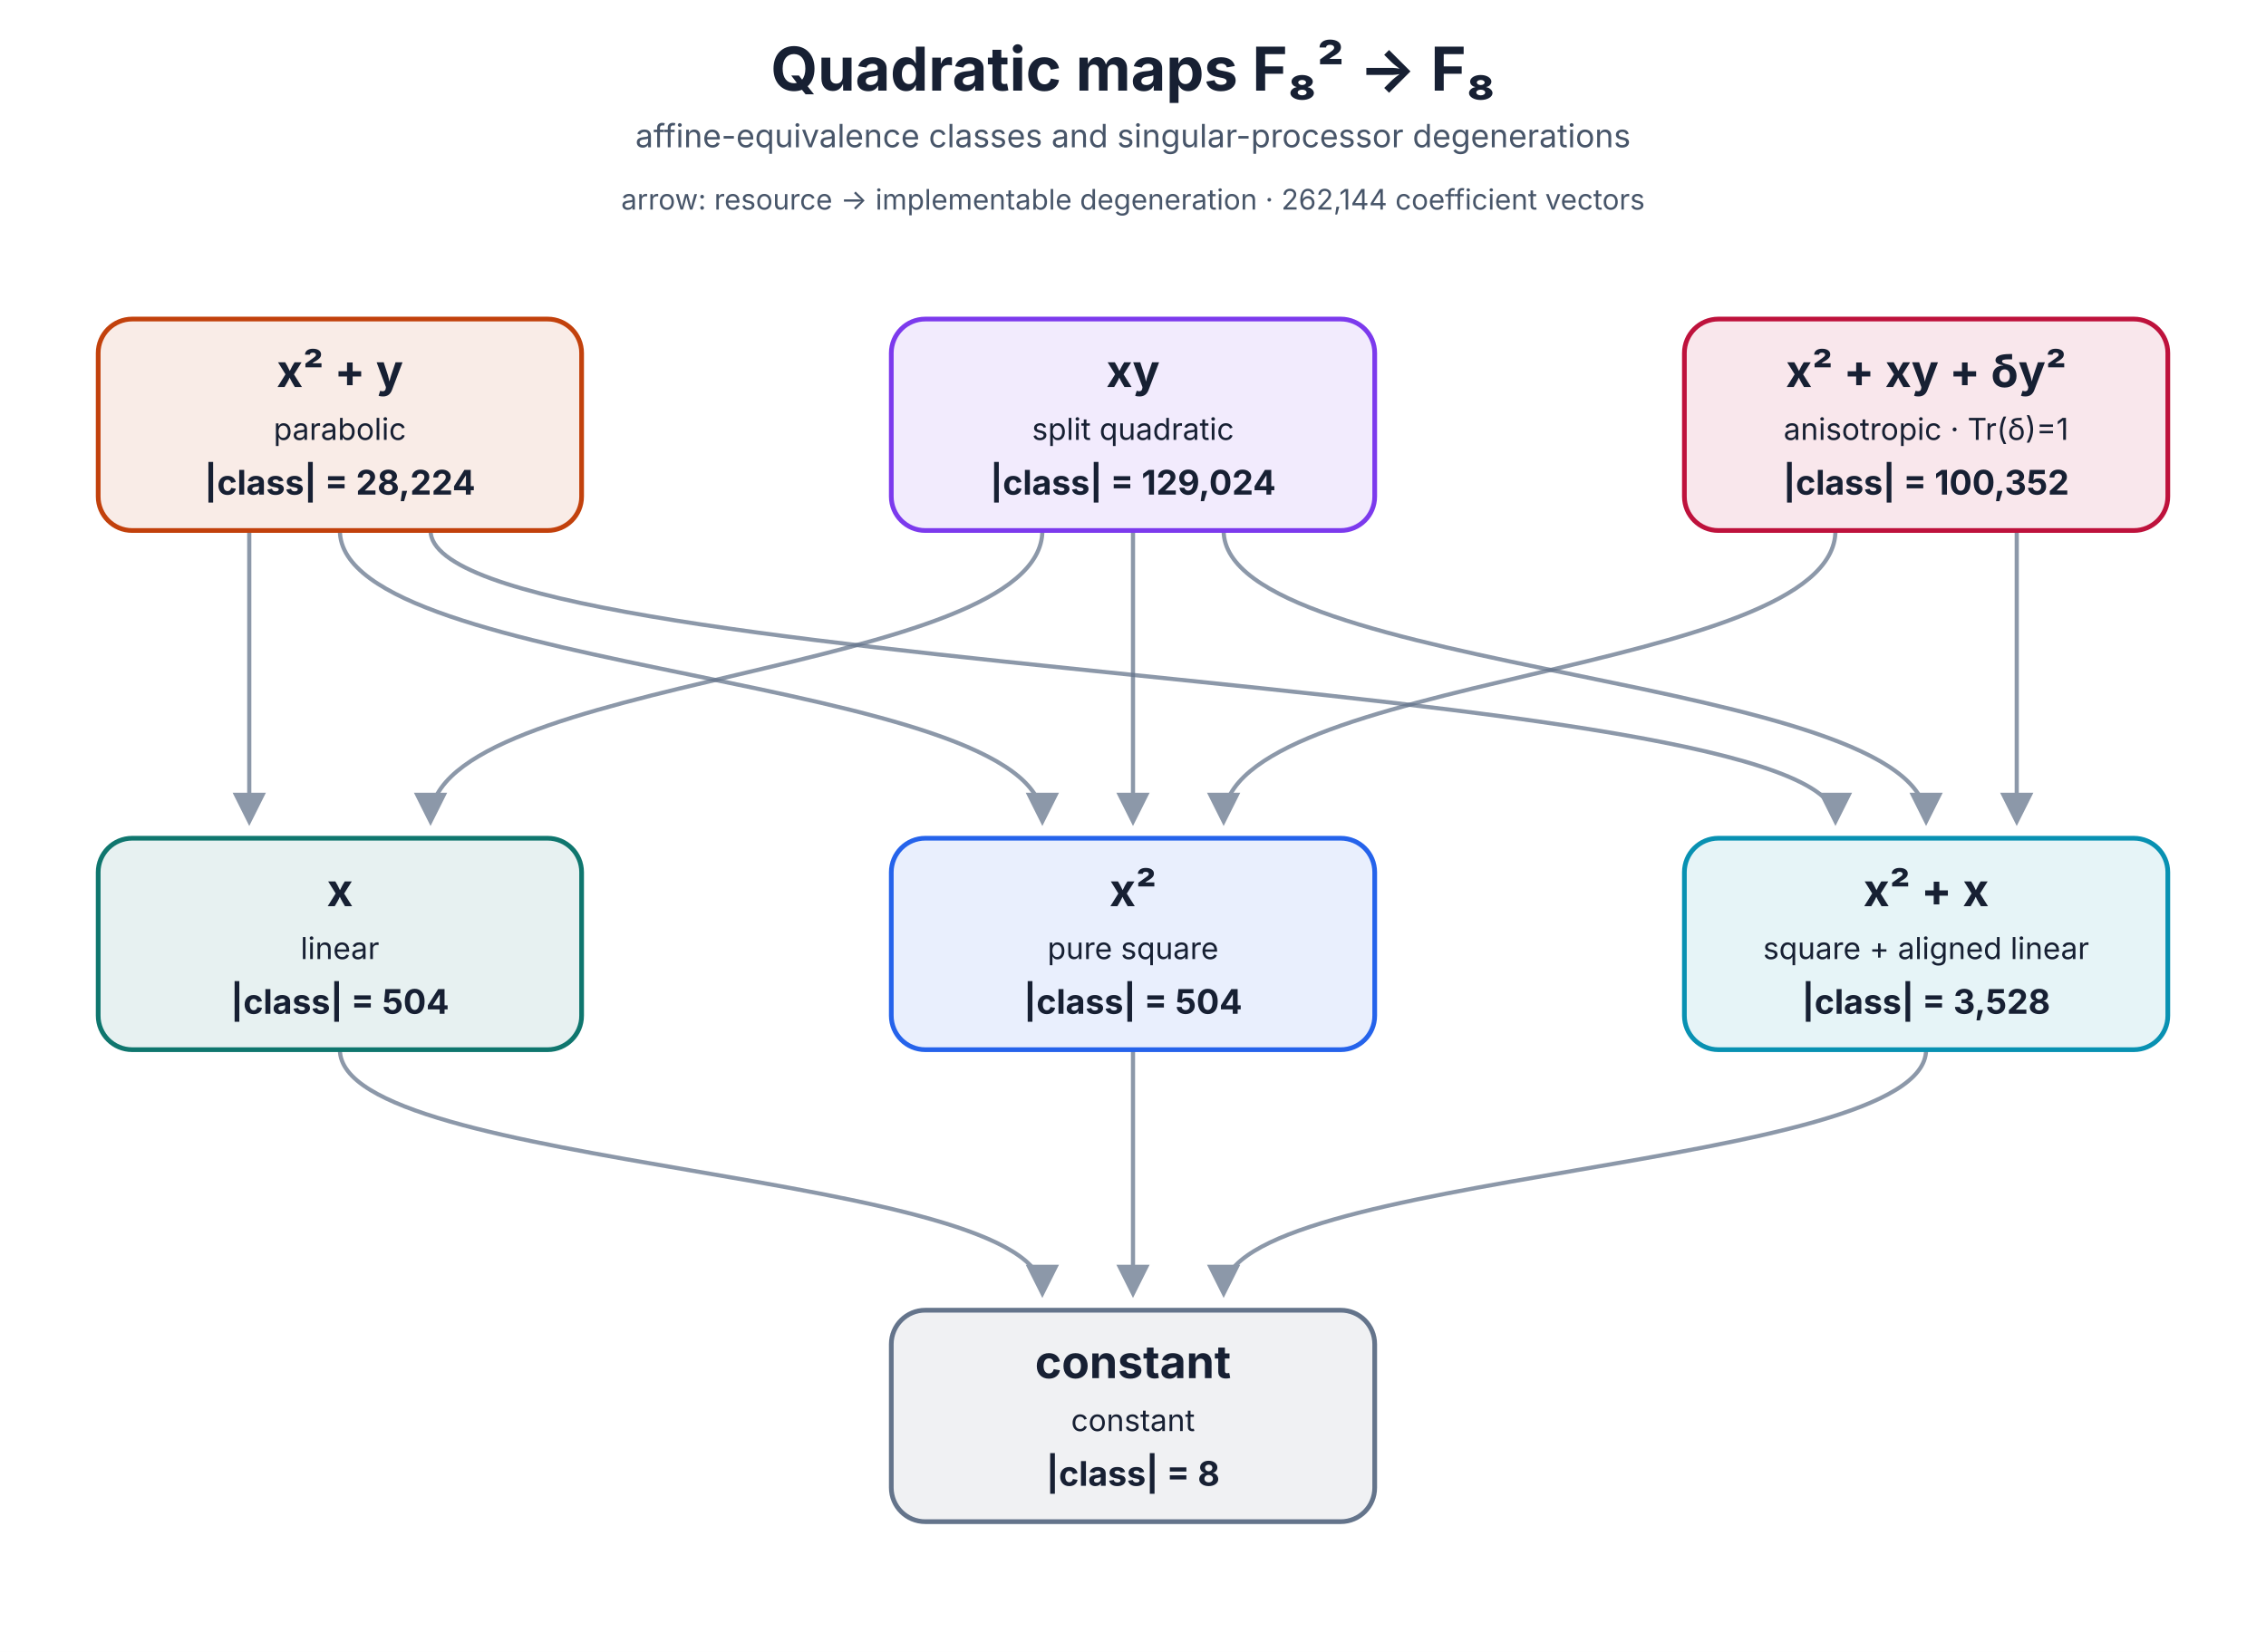
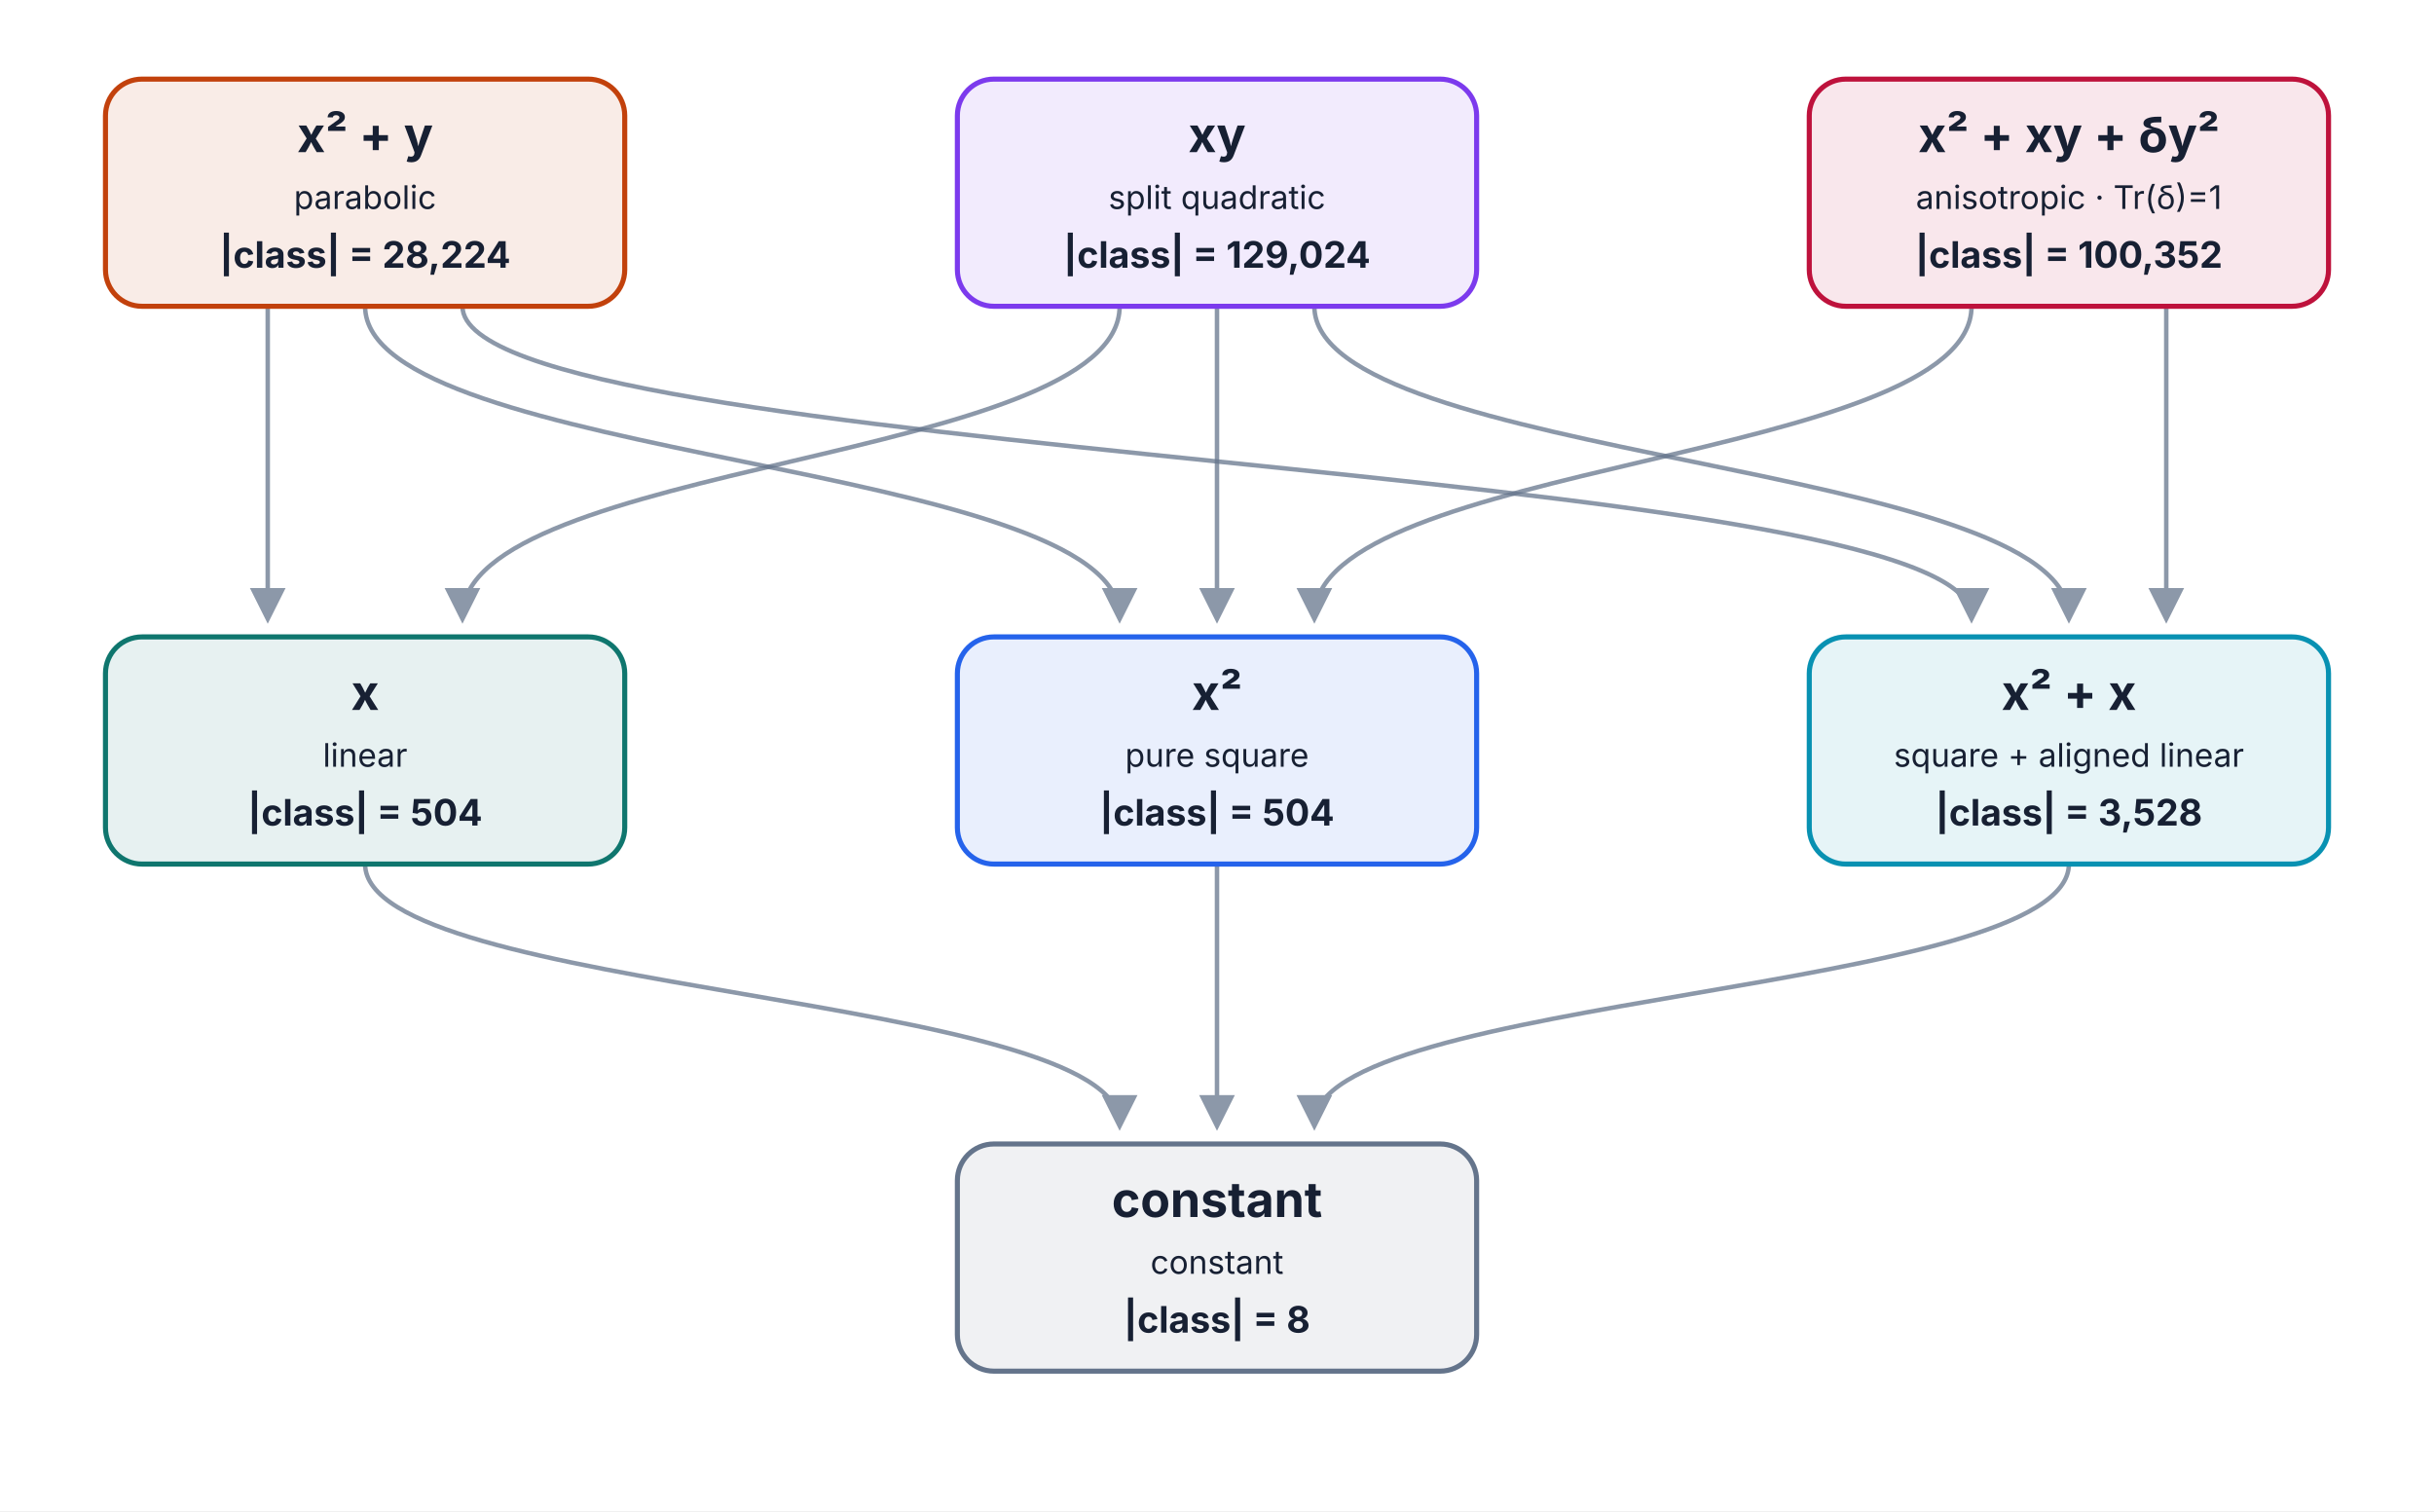
- <svg xmlns="http://www.w3.org/2000/svg" width="1200" height="875" viewBox="0 0 1200 875" role="img" aria-labelledby="title description">
+ <svg xmlns="http://www.w3.org/2000/svg" width="1200" height="745" viewBox="0 0 1200 745" role="img" aria-labelledby="title description">
  <defs>
    <marker id="arrow" viewBox="0 0 10 10" refX="8" refY="5" markerWidth="8" markerHeight="8" orient="auto-start-reverse">
      <path d="M 0 0 L 10 5 L 0 10 z" fill="#64748b" />
    </marker>
    <style>
      .edge { fill: none; stroke: #64748b; stroke-width: 2.2; opacity: .74; }
      .node text { fill: #172033; text-anchor: middle;
                    font-family: Inter, ui-sans-serif, system-ui, sans-serif; }
      .form { font-size: 24px; font-weight: 700; }
      .kind { font-size: 16px; fill: #475569; }
      .size { font-size: 18px; font-weight: 650; font-variant-numeric: tabular-nums; }
      .title { fill: #172033; font: 700 32px Inter, ui-sans-serif, system-ui, sans-serif; }
      .subtitle { fill: #475569; font: 17px Inter, ui-sans-serif, system-ui, sans-serif; }
      .legend { fill: #475569; font: 15px Inter, ui-sans-serif, system-ui, sans-serif; }
    </style>
  </defs>
-   <rect width="1200" height="875" fill="#ffffff" />
-   <text class="title" x="600" y="48" text-anchor="middle">
-     Quadratic maps F₈² → F₈
-   </text>
-   <text class="subtitle" x="600" y="78" text-anchor="middle">
-     affine-equivalence classes and singular-processor degenerations
-   </text>
-   <text class="legend" x="600" y="111" text-anchor="middle">
-     arrow: resource → implementable degeneration · 262,144 coefficient vectors
-   </text>
-   <path class="edge" d="M 132 281 C 132 357.5, 132 357.5, 132 434" marker-end="url(#arrow)" />
-   <path class="edge" d="M 180 281 C 180 357.5, 552 357.5, 552 434" marker-end="url(#arrow)" />
-   <path class="edge" d="M 228 281 C 228 357.5, 972 357.5, 972 434" marker-end="url(#arrow)" />
-   <path class="edge" d="M 552 281 C 552 357.5, 228 357.5, 228 434" marker-end="url(#arrow)" />
-   <path class="edge" d="M 600 281 C 600 357.5, 600 357.5, 600 434" marker-end="url(#arrow)" />
-   <path class="edge" d="M 648 281 C 648 357.5, 1020 357.5, 1020 434" marker-end="url(#arrow)" />
-   <path class="edge" d="M 972 281 C 972 357.5, 648 357.5, 648 434" marker-end="url(#arrow)" />
-   <path class="edge" d="M 1068 281 C 1068 357.5, 1068 357.5, 1068 434" marker-end="url(#arrow)" />
-   <path class="edge" d="M 180 556 C 180 620, 552 620, 552 684" marker-end="url(#arrow)" />
-   <path class="edge" d="M 600 556 C 600 620, 600 620, 600 684" marker-end="url(#arrow)" />
-   <path class="edge" d="M 1020 556 C 1020 620, 648 620, 648 684" marker-end="url(#arrow)" />
-   <g class="node parabolic" transform="translate(180 225)">
+   <rect width="1200" height="745" fill="#ffffff" />
+   <path class="edge" d="M 132 151 C 132 227.5, 132 227.5, 132 304" marker-end="url(#arrow)" />
+   <path class="edge" d="M 180 151 C 180 227.5, 552 227.5, 552 304" marker-end="url(#arrow)" />
+   <path class="edge" d="M 228 151 C 228 227.5, 972 227.5, 972 304" marker-end="url(#arrow)" />
+   <path class="edge" d="M 552 151 C 552 227.5, 228 227.5, 228 304" marker-end="url(#arrow)" />
+   <path class="edge" d="M 600 151 C 600 227.5, 600 227.5, 600 304" marker-end="url(#arrow)" />
+   <path class="edge" d="M 648 151 C 648 227.5, 1020 227.5, 1020 304" marker-end="url(#arrow)" />
+   <path class="edge" d="M 972 151 C 972 227.5, 648 227.5, 648 304" marker-end="url(#arrow)" />
+   <path class="edge" d="M 1068 151 C 1068 227.5, 1068 227.5, 1068 304" marker-end="url(#arrow)" />
+   <path class="edge" d="M 180 426 C 180 490, 552 490, 552 554" marker-end="url(#arrow)" />
+   <path class="edge" d="M 600 426 C 600 490, 600 490, 600 554" marker-end="url(#arrow)" />
+   <path class="edge" d="M 1020 426 C 1020 490, 648 490, 648 554" marker-end="url(#arrow)" />
+   <g class="node parabolic" transform="translate(180 95)">
    <rect x="-128" y="-56" width="256" height="112" rx="18" fill="#c2410c" fill-opacity="0.10" stroke="#c2410c" stroke-width="2.5" />
    <text class="form" x="0" y="-20">x² + y</text>
    <text class="kind" x="0" y="8">parabolic</text>
    <text class="size" x="0" y="37">|class| = 28,224</text>
  </g>
-   <g class="node split" transform="translate(600 225)">
+   <g class="node split" transform="translate(600 95)">
    <rect x="-128" y="-56" width="256" height="112" rx="18" fill="#7c3aed" fill-opacity="0.10" stroke="#7c3aed" stroke-width="2.5" />
    <text class="form" x="0" y="-20">xy</text>
    <text class="kind" x="0" y="8">split quadratic</text>
    <text class="size" x="0" y="37">|class| = 129,024</text>
  </g>
-   <g class="node anisotropic" transform="translate(1020 225)">
+   <g class="node anisotropic" transform="translate(1020 95)">
    <rect x="-128" y="-56" width="256" height="112" rx="18" fill="#be123c" fill-opacity="0.10" stroke="#be123c" stroke-width="2.5" />
    <text class="form" x="0" y="-20">x² + xy + δy²</text>
    <text class="kind" x="0" y="8">anisotropic · Tr(δ)=1</text>
    <text class="size" x="0" y="37">|class| = 100,352</text>
  </g>
-   <g class="node linear" transform="translate(180 500)">
+   <g class="node linear" transform="translate(180 370)">
    <rect x="-128" y="-56" width="256" height="112" rx="18" fill="#0f766e" fill-opacity="0.10" stroke="#0f766e" stroke-width="2.5" />
    <text class="form" x="0" y="-20">x</text>
    <text class="kind" x="0" y="8">linear</text>
    <text class="size" x="0" y="37">|class| = 504</text>
  </g>
-   <g class="node rank1" transform="translate(600 500)">
+   <g class="node rank1" transform="translate(600 370)">
    <rect x="-128" y="-56" width="256" height="112" rx="18" fill="#2563eb" fill-opacity="0.10" stroke="#2563eb" stroke-width="2.5" />
    <text class="form" x="0" y="-20">x²</text>
    <text class="kind" x="0" y="8">pure square</text>
    <text class="size" x="0" y="37">|class| = 504</text>
  </g>
-   <g class="node separable" transform="translate(1020 500)">
+   <g class="node separable" transform="translate(1020 370)">
    <rect x="-128" y="-56" width="256" height="112" rx="18" fill="#0891b2" fill-opacity="0.10" stroke="#0891b2" stroke-width="2.5" />
    <text class="form" x="0" y="-20">x² + x</text>
    <text class="kind" x="0" y="8">square + aligned linear</text>
    <text class="size" x="0" y="37">|class| = 3,528</text>
  </g>
-   <g class="node constant" transform="translate(600 750)">
+   <g class="node constant" transform="translate(600 620)">
    <rect x="-128" y="-56" width="256" height="112" rx="18" fill="#64748b" fill-opacity="0.10" stroke="#64748b" stroke-width="2.5" />
    <text class="form" x="0" y="-20">constant</text>
    <text class="kind" x="0" y="8">constant</text>
    <text class="size" x="0" y="37">|class| = 8</text>
  </g>
</svg>
